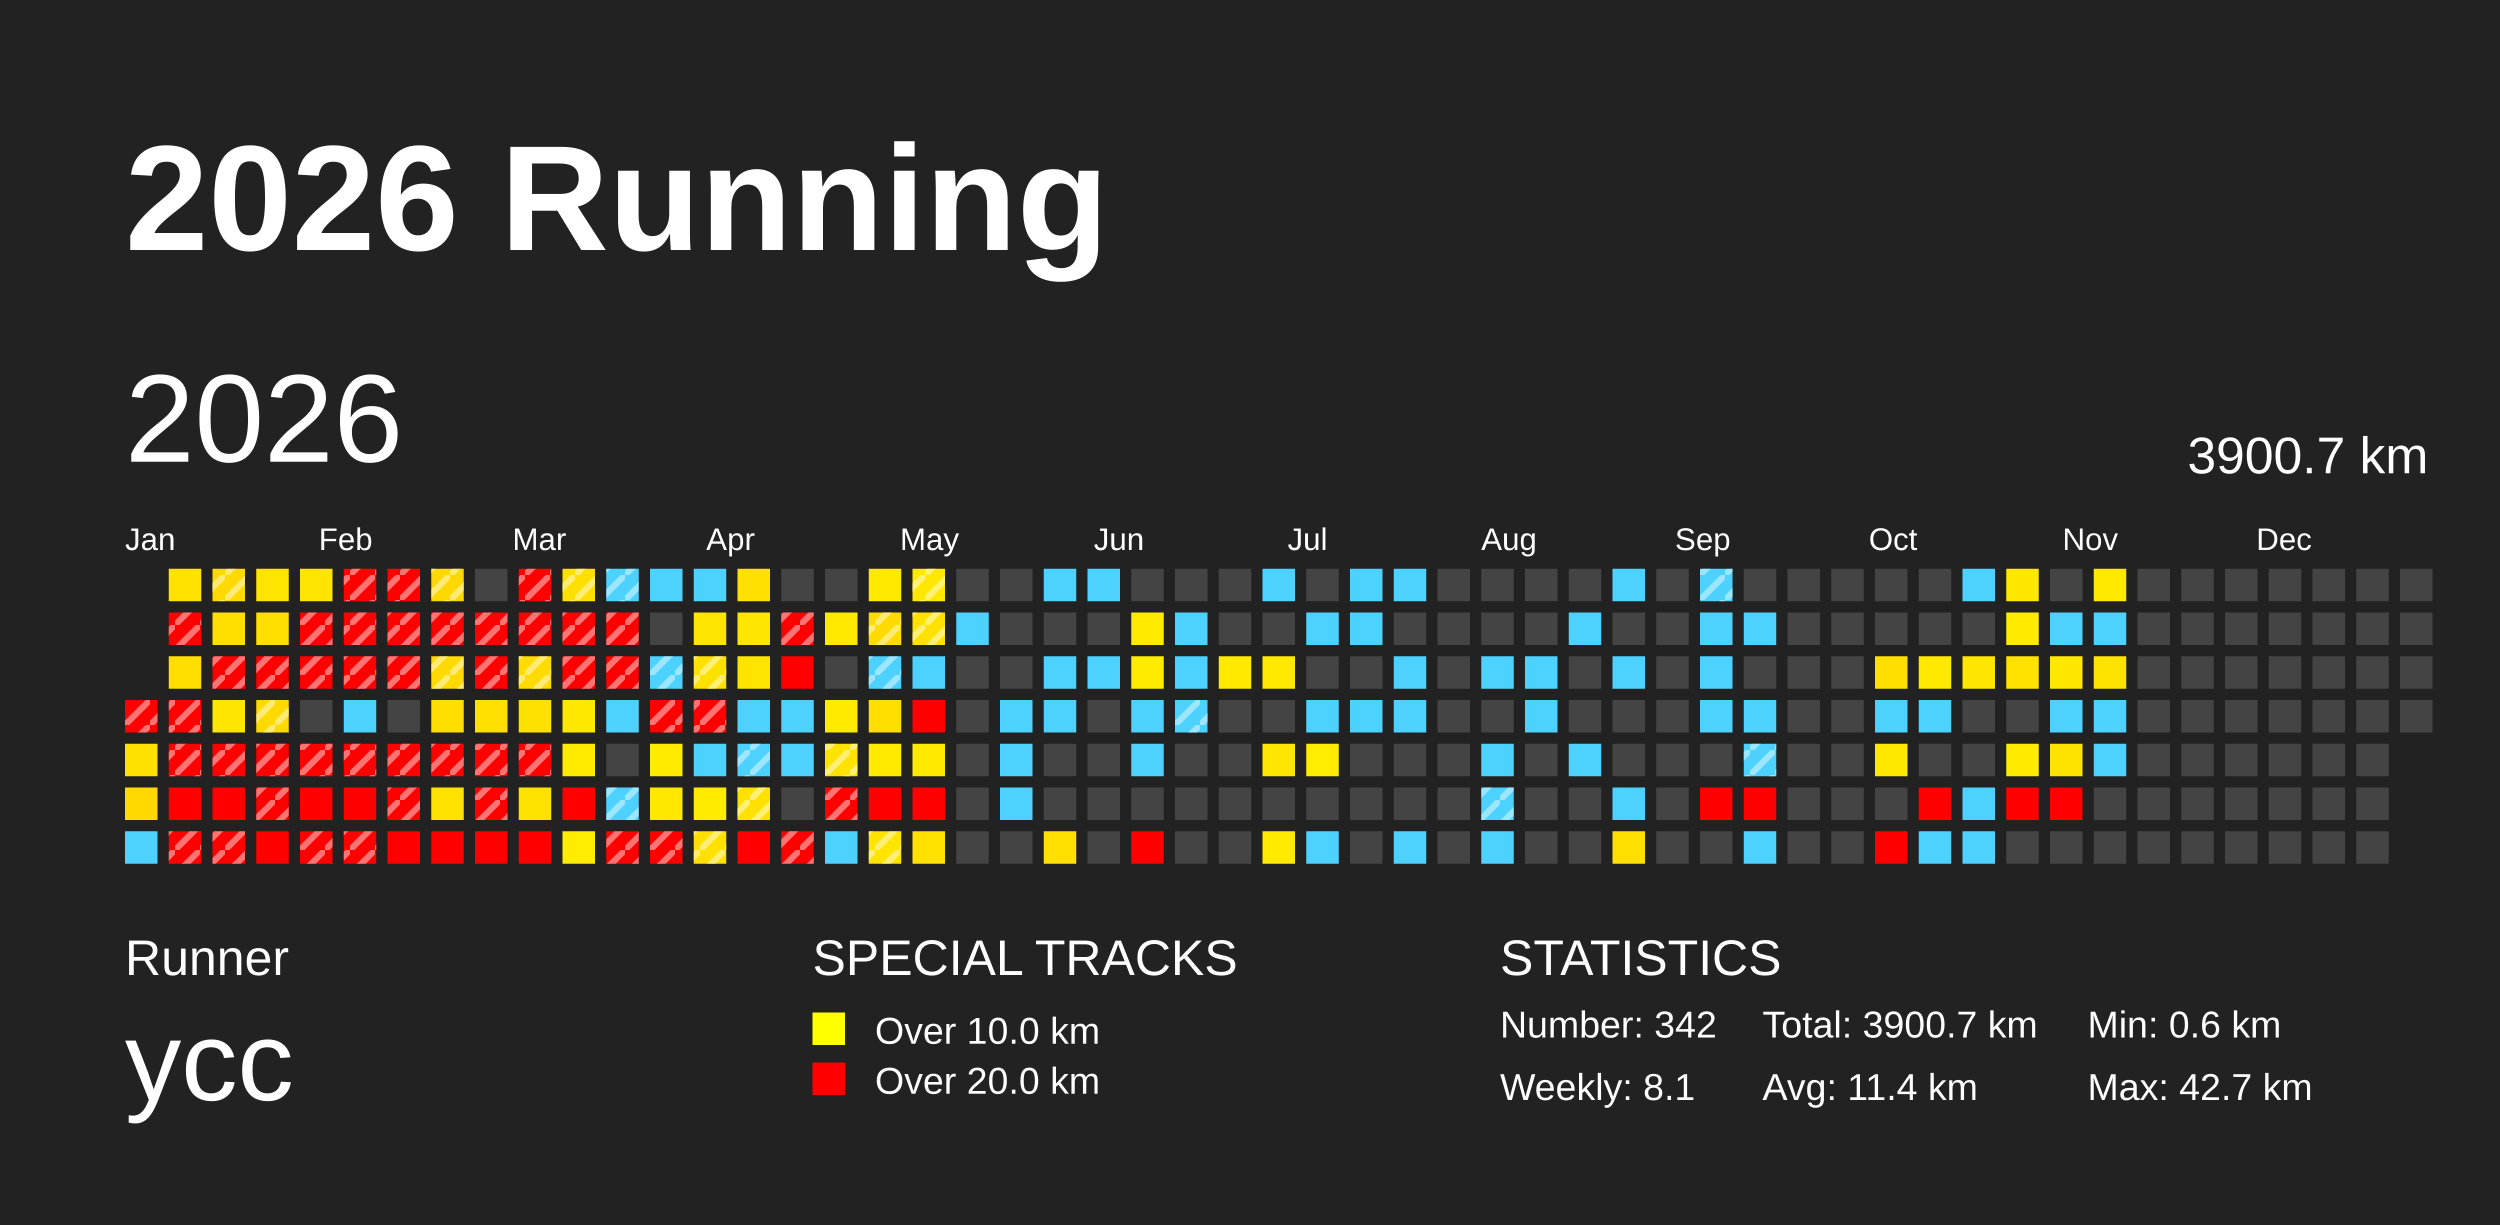
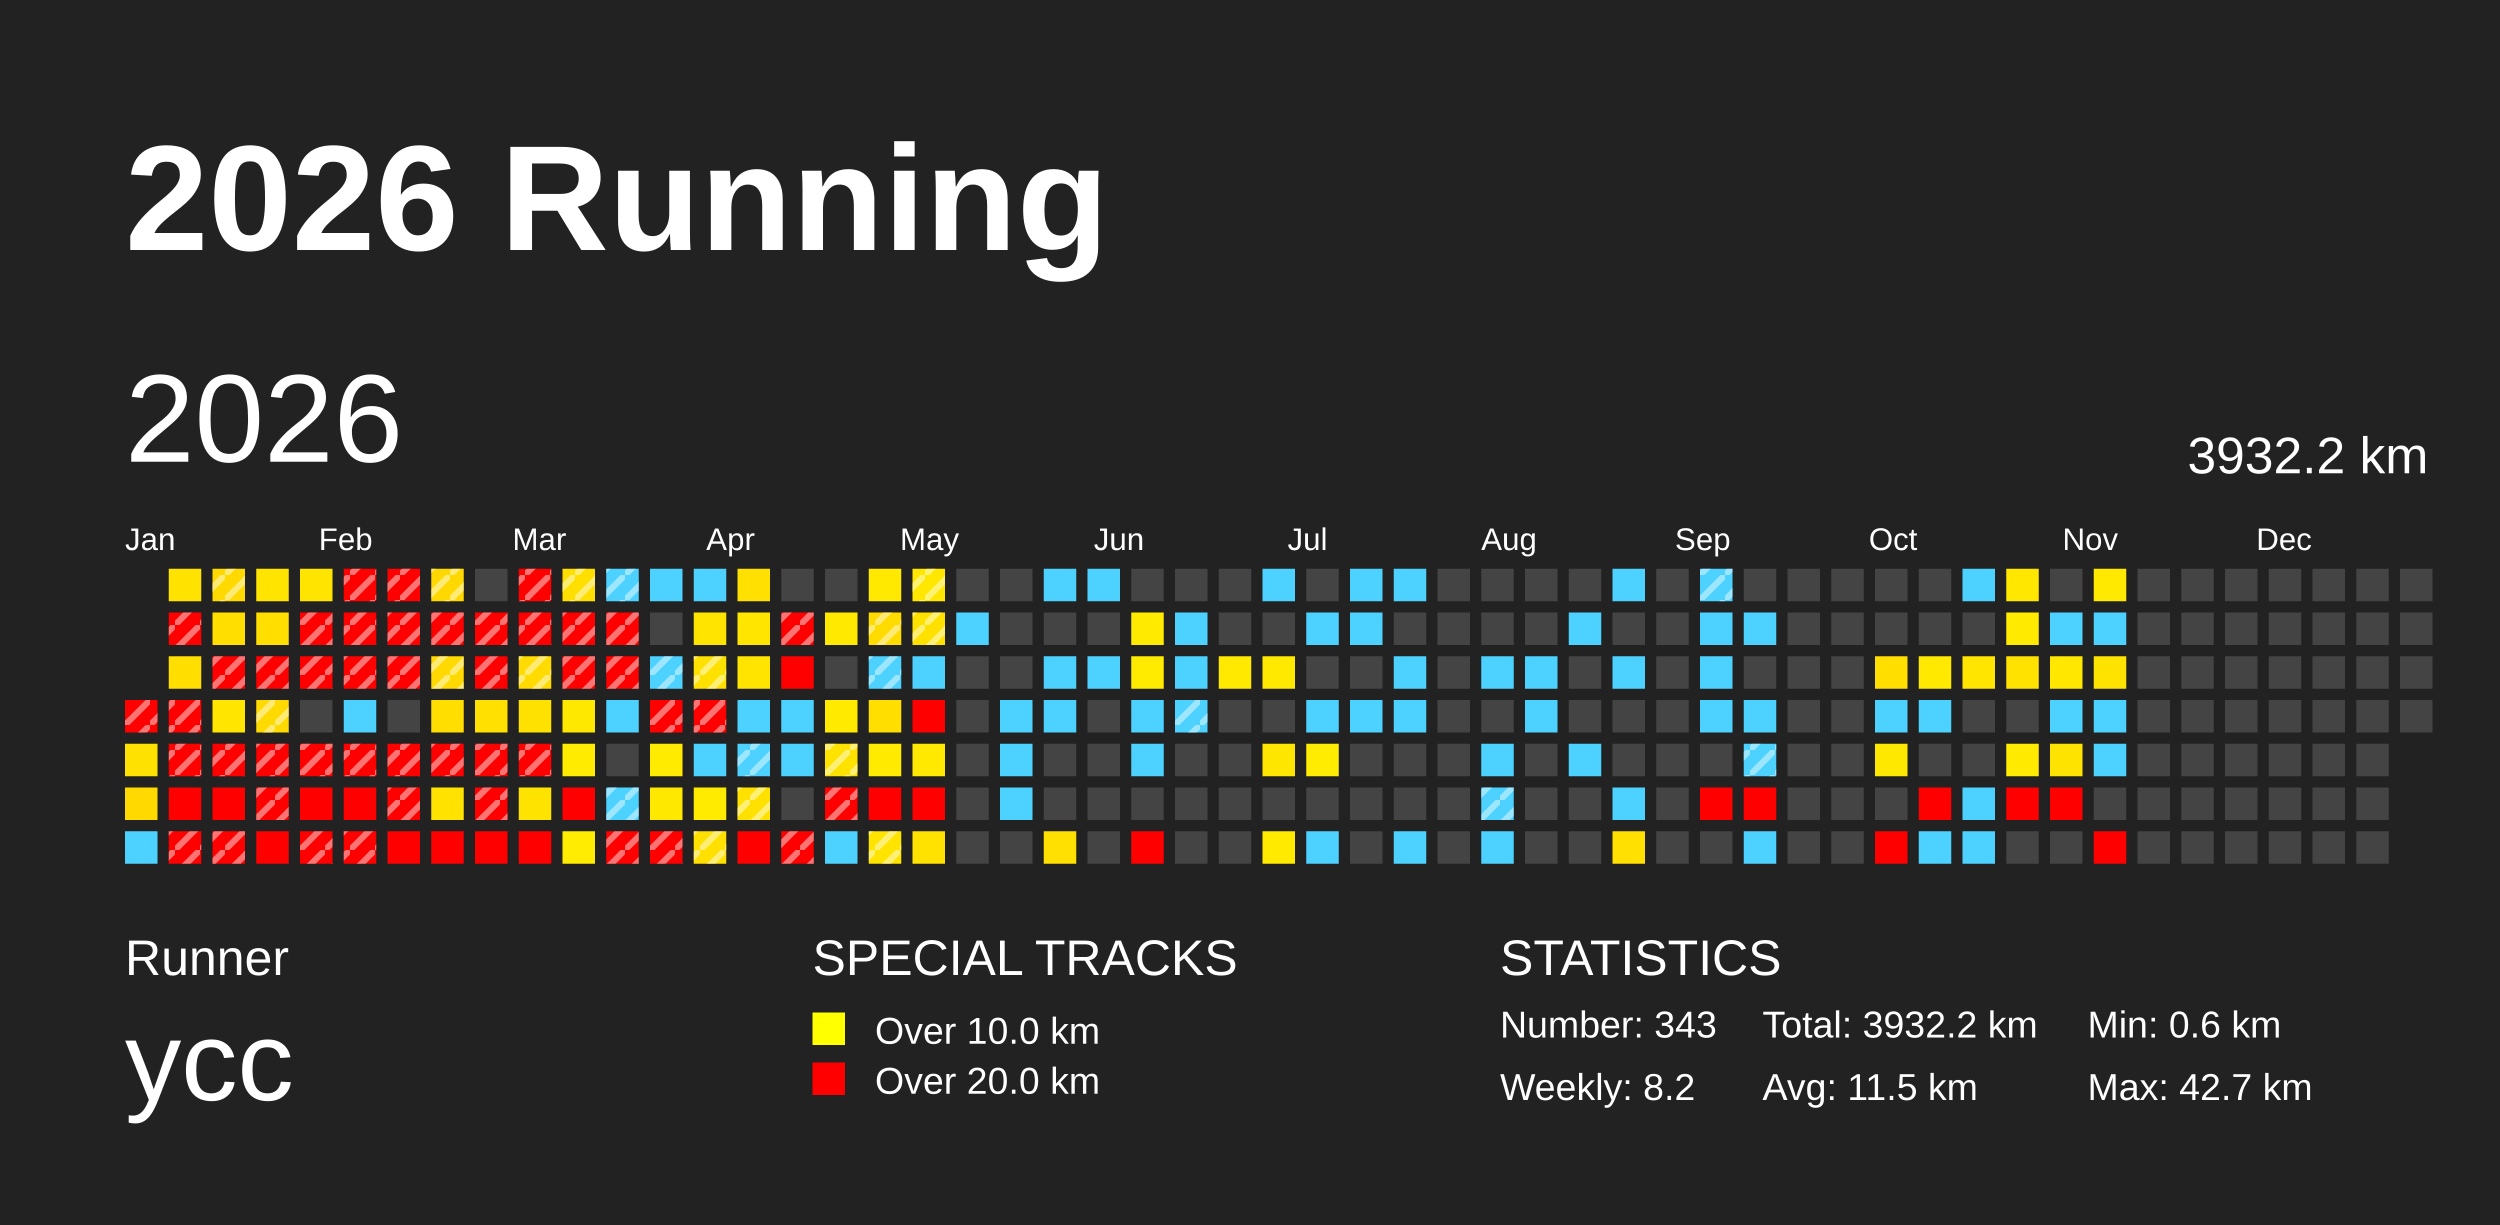
<svg xmlns="http://www.w3.org/2000/svg" baseProfile="full" height="98mm" version="1.1" viewBox="0,0,200,98" width="200mm">
  <defs>
    <pattern height="2" id="indoor-stripe" patternUnits="userSpaceOnUse" width="2">
      <line stroke="white" stroke-opacity="0.45" stroke-width="0.5" x1="0" x2="2" y1="2" y2="0" />
    </pattern>
  </defs>
  <rect fill="#222222" height="98" width="200" x="0" y="0" />
  <text fill="#FFFFFF" style="font-size:12px; font-family:Arial; font-weight:bold;" x="10" y="20">2026 Running</text>
  <text fill="#FFFFFF" style="font-size:4px; font-family:Arial" x="10" y="78">Runner</text>
  <text fill="#FFFFFF" style="font-size:9px; font-family:Arial" x="10" y="88">ycc</text>
  <text fill="#FFFFFF" style="font-size:4px; font-family:Arial" x="65" y="78">SPECIAL TRACKS</text>
  <rect fill="yellow" height="2.6" width="2.6" x="65" y="81" />
  <text fill="#FFFFFF" style="font-size:3px; font-family:Arial" x="70" y="83.5">Over 10.0 km</text>
  <rect fill="red" height="2.6" width="2.6" x="65" y="85" />
  <text fill="#FFFFFF" style="font-size:3px; font-family:Arial" x="70" y="87.5">Over 20.0 km</text>
  <text fill="#FFFFFF" style="font-size:4px; font-family:Arial" x="120" y="78">STATISTICS</text>
-   <text fill="#FFFFFF" style="font-size:3px; font-family:Arial" x="120" y="83">Number: 342</text>
-   <text fill="#FFFFFF" style="font-size:3px; font-family:Arial" x="120" y="88">Weekly: 8.1</text>
-   <text fill="#FFFFFF" style="font-size:3px; font-family:Arial" x="141" y="83">Total: 3900.7 km</text>
-   <text fill="#FFFFFF" style="font-size:3px; font-family:Arial" x="141" y="88">Avg: 11.4 km</text>
+   <text fill="#FFFFFF" style="font-size:3px; font-family:Arial" x="120" y="83">Number: 343</text>
+   <text fill="#FFFFFF" style="font-size:3px; font-family:Arial" x="120" y="88">Weekly: 8.2</text>
+   <text fill="#FFFFFF" style="font-size:3px; font-family:Arial" x="141" y="83">Total: 3932.2 km</text>
+   <text fill="#FFFFFF" style="font-size:3px; font-family:Arial" x="141" y="88">Avg: 11.5 km</text>
  <text fill="#FFFFFF" style="font-size:3px; font-family:Arial" x="167" y="83">Min: 0.6 km</text>
  <text fill="#FFFFFF" style="font-size:3px; font-family:Arial" x="167" y="88">Max: 42.7 km</text>
  <text dominant-baseline="hanging" fill="#FFFFFF" style="font-size:10.0px; font-family:Arial;" x="10" y="30">2026</text>
-   <text dominant-baseline="hanging" fill="#FFFFFF" style="font-size:4.125px; font-family:Arial;" x="175" y="35">3900.7 km</text>
+   <text dominant-baseline="hanging" fill="#FFFFFF" style="font-size:4.125px; font-family:Arial;" x="175" y="35">3932.2 km</text>
  <text fill="#FFFFFF" style="font-size:2.5px; font-family:Arial" x="10.0" y="44">Jan</text>
  <text fill="#FFFFFF" style="font-size:2.5px; font-family:Arial" x="25.5" y="44">Feb</text>
  <text fill="#FFFFFF" style="font-size:2.5px; font-family:Arial" x="41.0" y="44">Mar</text>
  <text fill="#FFFFFF" style="font-size:2.5px; font-family:Arial" x="56.5" y="44">Apr</text>
  <text fill="#FFFFFF" style="font-size:2.5px; font-family:Arial" x="72.0" y="44">May</text>
  <text fill="#FFFFFF" style="font-size:2.5px; font-family:Arial" x="87.5" y="44">Jun</text>
  <text fill="#FFFFFF" style="font-size:2.5px; font-family:Arial" x="103.0" y="44">Jul</text>
  <text fill="#FFFFFF" style="font-size:2.5px; font-family:Arial" x="118.5" y="44">Aug</text>
  <text fill="#FFFFFF" style="font-size:2.5px; font-family:Arial" x="134.0" y="44">Sep</text>
  <text fill="#FFFFFF" style="font-size:2.5px; font-family:Arial" x="149.5" y="44">Oct</text>
  <text fill="#FFFFFF" style="font-size:2.5px; font-family:Arial" x="165.0" y="44">Nov</text>
  <text fill="#FFFFFF" style="font-size:2.5px; font-family:Arial" x="180.5" y="44">Dec</text>
  <rect fill="red" height="2.6" width="2.6" x="10.0" y="56.0" />
  <rect fill="url(#indoor-stripe)" height="2.6" width="2.6" x="10.0" y="56.0" />
  <rect fill="#ffe100" height="2.6" width="2.6" x="10.0" y="59.5" />
  <rect fill="#ffd900" height="2.6" width="2.6" x="10.0" y="63.0" />
  <rect fill="#4dd2ff" height="2.6" width="2.6" x="10.0" y="66.5" />
  <rect fill="#ffe200" height="2.6" width="2.6" x="13.5" y="45.5" />
  <rect fill="red" height="2.6" width="2.6" x="13.5" y="49.0" />
  <rect fill="url(#indoor-stripe)" height="2.6" width="2.6" x="13.5" y="49.0" />
  <rect fill="#ffde00" height="2.6" width="2.6" x="13.5" y="52.5" />
  <rect fill="red" height="2.6" width="2.6" x="13.5" y="56.0" />
  <rect fill="url(#indoor-stripe)" height="2.6" width="2.6" x="13.5" y="56.0" />
  <rect fill="red" height="2.6" width="2.6" x="13.5" y="59.5" />
  <rect fill="url(#indoor-stripe)" height="2.6" width="2.6" x="13.5" y="59.5" />
  <rect fill="red" height="2.6" width="2.6" x="13.5" y="63.0" />
  <rect fill="red" height="2.6" width="2.6" x="13.5" y="66.5" />
  <rect fill="url(#indoor-stripe)" height="2.6" width="2.6" x="13.5" y="66.5" />
  <rect fill="#ffd900" height="2.6" width="2.6" x="17.0" y="45.5" />
  <rect fill="url(#indoor-stripe)" height="2.6" width="2.6" x="17.0" y="45.5" />
  <rect fill="#ffde00" height="2.6" width="2.6" x="17.0" y="49.0" />
  <rect fill="red" height="2.6" width="2.6" x="17.0" y="52.5" />
  <rect fill="url(#indoor-stripe)" height="2.6" width="2.6" x="17.0" y="52.5" />
  <rect fill="#ffe500" height="2.6" width="2.6" x="17.0" y="56.0" />
  <rect fill="red" height="2.6" width="2.6" x="17.0" y="59.5" />
  <rect fill="url(#indoor-stripe)" height="2.6" width="2.6" x="17.0" y="59.5" />
  <rect fill="red" height="2.6" width="2.6" x="17.0" y="63.0" />
  <rect fill="red" height="2.6" width="2.6" x="17.0" y="66.5" />
  <rect fill="url(#indoor-stripe)" height="2.6" width="2.6" x="17.0" y="66.5" />
  <rect fill="#ffe400" height="2.6" width="2.6" x="20.5" y="45.5" />
  <rect fill="#ffde00" height="2.6" width="2.6" x="20.5" y="49.0" />
  <rect fill="red" height="2.6" width="2.6" x="20.5" y="52.5" />
  <rect fill="url(#indoor-stripe)" height="2.6" width="2.6" x="20.5" y="52.5" />
  <rect fill="#ffda00" height="2.6" width="2.6" x="20.5" y="56.0" />
  <rect fill="url(#indoor-stripe)" height="2.6" width="2.6" x="20.5" y="56.0" />
  <rect fill="red" height="2.6" width="2.6" x="20.5" y="59.5" />
  <rect fill="url(#indoor-stripe)" height="2.6" width="2.6" x="20.5" y="59.5" />
  <rect fill="red" height="2.6" width="2.6" x="20.5" y="63.0" />
  <rect fill="url(#indoor-stripe)" height="2.6" width="2.6" x="20.5" y="63.0" />
  <rect fill="red" height="2.6" width="2.6" x="20.5" y="66.5" />
  <rect fill="#ffe400" height="2.6" width="2.6" x="24.0" y="45.5" />
  <rect fill="red" height="2.6" width="2.6" x="24.0" y="49.0" />
  <rect fill="url(#indoor-stripe)" height="2.6" width="2.6" x="24.0" y="49.0" />
  <rect fill="red" height="2.6" width="2.6" x="24.0" y="52.5" />
  <rect fill="url(#indoor-stripe)" height="2.6" width="2.6" x="24.0" y="52.5" />
  <rect fill="#444444" height="2.6" width="2.6" x="24.0" y="56.0" />
  <rect fill="red" height="2.6" width="2.6" x="24.0" y="59.5" />
  <rect fill="url(#indoor-stripe)" height="2.6" width="2.6" x="24.0" y="59.5" />
  <rect fill="red" height="2.6" width="2.6" x="24.0" y="63.0" />
  <rect fill="red" height="2.6" width="2.6" x="24.0" y="66.5" />
  <rect fill="url(#indoor-stripe)" height="2.6" width="2.6" x="24.0" y="66.5" />
  <rect fill="red" height="2.6" width="2.6" x="27.5" y="45.5" />
  <rect fill="url(#indoor-stripe)" height="2.6" width="2.6" x="27.5" y="45.5" />
  <rect fill="red" height="2.6" width="2.6" x="27.5" y="49.0" />
  <rect fill="url(#indoor-stripe)" height="2.6" width="2.6" x="27.5" y="49.0" />
  <rect fill="red" height="2.6" width="2.6" x="27.5" y="52.5" />
  <rect fill="url(#indoor-stripe)" height="2.6" width="2.6" x="27.5" y="52.5" />
  <rect fill="#4dd2ff" height="2.6" width="2.6" x="27.5" y="56.0" />
  <rect fill="red" height="2.6" width="2.6" x="27.5" y="59.5" />
  <rect fill="url(#indoor-stripe)" height="2.6" width="2.6" x="27.5" y="59.5" />
  <rect fill="red" height="2.6" width="2.6" x="27.5" y="63.0" />
  <rect fill="red" height="2.6" width="2.6" x="27.5" y="66.5" />
  <rect fill="url(#indoor-stripe)" height="2.6" width="2.6" x="27.5" y="66.5" />
  <rect fill="red" height="2.6" width="2.6" x="31.0" y="45.5" />
  <rect fill="url(#indoor-stripe)" height="2.6" width="2.6" x="31.0" y="45.5" />
  <rect fill="red" height="2.6" width="2.6" x="31.0" y="49.0" />
  <rect fill="url(#indoor-stripe)" height="2.6" width="2.6" x="31.0" y="49.0" />
  <rect fill="red" height="2.6" width="2.6" x="31.0" y="52.5" />
  <rect fill="url(#indoor-stripe)" height="2.6" width="2.6" x="31.0" y="52.5" />
  <rect fill="#444444" height="2.6" width="2.6" x="31.0" y="56.0" />
  <rect fill="red" height="2.6" width="2.6" x="31.0" y="59.5" />
  <rect fill="url(#indoor-stripe)" height="2.6" width="2.6" x="31.0" y="59.5" />
  <rect fill="red" height="2.6" width="2.6" x="31.0" y="63.0" />
  <rect fill="url(#indoor-stripe)" height="2.6" width="2.6" x="31.0" y="63.0" />
  <rect fill="red" height="2.6" width="2.6" x="31.0" y="66.5" />
  <rect fill="#ffd800" height="2.6" width="2.6" x="34.5" y="45.5" />
  <rect fill="url(#indoor-stripe)" height="2.6" width="2.6" x="34.5" y="45.5" />
  <rect fill="red" height="2.6" width="2.6" x="34.5" y="49.0" />
  <rect fill="url(#indoor-stripe)" height="2.6" width="2.6" x="34.5" y="49.0" />
  <rect fill="#ffd900" height="2.6" width="2.6" x="34.5" y="52.5" />
  <rect fill="url(#indoor-stripe)" height="2.6" width="2.6" x="34.5" y="52.5" />
  <rect fill="#ffde00" height="2.6" width="2.6" x="34.5" y="56.0" />
  <rect fill="red" height="2.6" width="2.6" x="34.5" y="59.5" />
  <rect fill="url(#indoor-stripe)" height="2.6" width="2.6" x="34.5" y="59.5" />
  <rect fill="#ffe200" height="2.6" width="2.6" x="34.5" y="63.0" />
  <rect fill="red" height="2.6" width="2.6" x="34.5" y="66.5" />
  <rect fill="#444444" height="2.6" width="2.6" x="38.0" y="45.5" />
  <rect fill="red" height="2.6" width="2.6" x="38.0" y="49.0" />
  <rect fill="url(#indoor-stripe)" height="2.6" width="2.6" x="38.0" y="49.0" />
  <rect fill="red" height="2.6" width="2.6" x="38.0" y="52.5" />
  <rect fill="url(#indoor-stripe)" height="2.6" width="2.6" x="38.0" y="52.5" />
  <rect fill="#ffe000" height="2.6" width="2.6" x="38.0" y="56.0" />
  <rect fill="red" height="2.6" width="2.6" x="38.0" y="59.5" />
  <rect fill="url(#indoor-stripe)" height="2.6" width="2.6" x="38.0" y="59.5" />
  <rect fill="red" height="2.6" width="2.6" x="38.0" y="63.0" />
  <rect fill="url(#indoor-stripe)" height="2.6" width="2.6" x="38.0" y="63.0" />
  <rect fill="red" height="2.6" width="2.6" x="38.0" y="66.5" />
  <rect fill="red" height="2.6" width="2.6" x="41.5" y="45.5" />
  <rect fill="url(#indoor-stripe)" height="2.6" width="2.6" x="41.5" y="45.5" />
  <rect fill="red" height="2.6" width="2.6" x="41.5" y="49.0" />
  <rect fill="url(#indoor-stripe)" height="2.6" width="2.6" x="41.5" y="49.0" />
  <rect fill="#ffdb00" height="2.6" width="2.6" x="41.5" y="52.5" />
  <rect fill="url(#indoor-stripe)" height="2.6" width="2.6" x="41.5" y="52.5" />
  <rect fill="#ffe100" height="2.6" width="2.6" x="41.5" y="56.0" />
  <rect fill="red" height="2.6" width="2.6" x="41.5" y="59.5" />
  <rect fill="url(#indoor-stripe)" height="2.6" width="2.6" x="41.5" y="59.5" />
  <rect fill="#ffe300" height="2.6" width="2.6" x="41.5" y="63.0" />
  <rect fill="red" height="2.6" width="2.6" x="41.5" y="66.5" />
  <rect fill="#ffdf00" height="2.6" width="2.6" x="45.0" y="45.5" />
  <rect fill="url(#indoor-stripe)" height="2.6" width="2.6" x="45.0" y="45.5" />
  <rect fill="red" height="2.6" width="2.6" x="45.0" y="49.0" />
  <rect fill="url(#indoor-stripe)" height="2.6" width="2.6" x="45.0" y="49.0" />
  <rect fill="red" height="2.6" width="2.6" x="45.0" y="52.5" />
  <rect fill="url(#indoor-stripe)" height="2.6" width="2.6" x="45.0" y="52.5" />
  <rect fill="#ffe800" height="2.6" width="2.6" x="45.0" y="56.0" />
  <rect fill="#ffeb00" height="2.6" width="2.6" x="45.0" y="59.5" />
  <rect fill="red" height="2.6" width="2.6" x="45.0" y="63.0" />
  <rect fill="#ffec00" height="2.6" width="2.6" x="45.0" y="66.5" />
  <rect fill="#4dd2ff" height="2.6" width="2.6" x="48.5" y="45.5" />
  <rect fill="url(#indoor-stripe)" height="2.6" width="2.6" x="48.5" y="45.5" />
  <rect fill="red" height="2.6" width="2.6" x="48.5" y="49.0" />
  <rect fill="url(#indoor-stripe)" height="2.6" width="2.6" x="48.5" y="49.0" />
  <rect fill="red" height="2.6" width="2.6" x="48.5" y="52.5" />
  <rect fill="url(#indoor-stripe)" height="2.6" width="2.6" x="48.5" y="52.5" />
  <rect fill="#4dd2ff" height="2.6" width="2.6" x="48.5" y="56.0" />
  <rect fill="#444444" height="2.6" width="2.6" x="48.5" y="59.5" />
  <rect fill="#4dd2ff" height="2.6" width="2.6" x="48.5" y="63.0" />
  <rect fill="url(#indoor-stripe)" height="2.6" width="2.6" x="48.5" y="63.0" />
  <rect fill="red" height="2.6" width="2.6" x="48.5" y="66.5" />
  <rect fill="url(#indoor-stripe)" height="2.6" width="2.6" x="48.5" y="66.5" />
  <rect fill="#4dd2ff" height="2.6" width="2.6" x="52.0" y="45.5" />
  <rect fill="#444444" height="2.6" width="2.6" x="52.0" y="49.0" />
  <rect fill="#4dd2ff" height="2.6" width="2.6" x="52.0" y="52.5" />
  <rect fill="url(#indoor-stripe)" height="2.6" width="2.6" x="52.0" y="52.5" />
  <rect fill="red" height="2.6" width="2.6" x="52.0" y="56.0" />
  <rect fill="url(#indoor-stripe)" height="2.6" width="2.6" x="52.0" y="56.0" />
  <rect fill="#ffeb00" height="2.6" width="2.6" x="52.0" y="59.5" />
  <rect fill="#ffe800" height="2.6" width="2.6" x="52.0" y="63.0" />
  <rect fill="red" height="2.6" width="2.6" x="52.0" y="66.5" />
  <rect fill="url(#indoor-stripe)" height="2.6" width="2.6" x="52.0" y="66.5" />
  <rect fill="#4dd2ff" height="2.6" width="2.6" x="55.5" y="45.5" />
  <rect fill="#ffe400" height="2.6" width="2.6" x="55.5" y="49.0" />
  <rect fill="#ffe100" height="2.6" width="2.6" x="55.5" y="52.5" />
  <rect fill="url(#indoor-stripe)" height="2.6" width="2.6" x="55.5" y="52.5" />
  <rect fill="red" height="2.6" width="2.6" x="55.5" y="56.0" />
  <rect fill="url(#indoor-stripe)" height="2.6" width="2.6" x="55.5" y="56.0" />
  <rect fill="#4dd2ff" height="2.6" width="2.6" x="55.5" y="59.5" />
  <rect fill="#ffeb00" height="2.6" width="2.6" x="55.5" y="63.0" />
  <rect fill="#ffe000" height="2.6" width="2.6" x="55.5" y="66.5" />
  <rect fill="url(#indoor-stripe)" height="2.6" width="2.6" x="55.5" y="66.5" />
  <rect fill="#ffe000" height="2.6" width="2.6" x="59.0" y="45.5" />
  <rect fill="#ffe500" height="2.6" width="2.6" x="59.0" y="49.0" />
  <rect fill="#ffe400" height="2.6" width="2.6" x="59.0" y="52.5" />
  <rect fill="#4dd2ff" height="2.6" width="2.6" x="59.0" y="56.0" />
  <rect fill="#4dd2ff" height="2.6" width="2.6" x="59.0" y="59.5" />
  <rect fill="url(#indoor-stripe)" height="2.6" width="2.6" x="59.0" y="59.5" />
  <rect fill="#ffe100" height="2.6" width="2.6" x="59.0" y="63.0" />
  <rect fill="url(#indoor-stripe)" height="2.6" width="2.6" x="59.0" y="63.0" />
  <rect fill="red" height="2.6" width="2.6" x="59.0" y="66.5" />
  <rect fill="#444444" height="2.6" width="2.6" x="62.5" y="45.5" />
  <rect fill="red" height="2.6" width="2.6" x="62.5" y="49.0" />
  <rect fill="url(#indoor-stripe)" height="2.6" width="2.6" x="62.5" y="49.0" />
  <rect fill="red" height="2.6" width="2.6" x="62.5" y="52.5" />
  <rect fill="#4dd2ff" height="2.6" width="2.6" x="62.5" y="56.0" />
  <rect fill="#4dd2ff" height="2.6" width="2.6" x="62.5" y="59.5" />
  <rect fill="#444444" height="2.6" width="2.6" x="62.5" y="63.0" />
  <rect fill="red" height="2.6" width="2.6" x="62.5" y="66.5" />
  <rect fill="url(#indoor-stripe)" height="2.6" width="2.6" x="62.5" y="66.5" />
  <rect fill="#444444" height="2.6" width="2.6" x="66.0" y="45.5" />
  <rect fill="#ffe900" height="2.6" width="2.6" x="66.0" y="49.0" />
  <rect fill="#444444" height="2.6" width="2.6" x="66.0" y="52.5" />
  <rect fill="#ffea00" height="2.6" width="2.6" x="66.0" y="56.0" />
  <rect fill="#ffe300" height="2.6" width="2.6" x="66.0" y="59.5" />
  <rect fill="url(#indoor-stripe)" height="2.6" width="2.6" x="66.0" y="59.5" />
  <rect fill="red" height="2.6" width="2.6" x="66.0" y="63.0" />
  <rect fill="url(#indoor-stripe)" height="2.6" width="2.6" x="66.0" y="63.0" />
  <rect fill="#4dd2ff" height="2.6" width="2.6" x="66.0" y="66.5" />
  <rect fill="#ffe900" height="2.6" width="2.6" x="69.5" y="45.5" />
  <rect fill="#ffdb00" height="2.6" width="2.6" x="69.5" y="49.0" />
  <rect fill="url(#indoor-stripe)" height="2.6" width="2.6" x="69.5" y="49.0" />
  <rect fill="#4dd2ff" height="2.6" width="2.6" x="69.5" y="52.5" />
  <rect fill="url(#indoor-stripe)" height="2.6" width="2.6" x="69.5" y="52.5" />
  <rect fill="#ffde00" height="2.6" width="2.6" x="69.5" y="56.0" />
  <rect fill="#ffea00" height="2.6" width="2.6" x="69.5" y="59.5" />
  <rect fill="red" height="2.6" width="2.6" x="69.5" y="63.0" />
  <rect fill="#ffe400" height="2.6" width="2.6" x="69.5" y="66.5" />
  <rect fill="url(#indoor-stripe)" height="2.6" width="2.6" x="69.5" y="66.5" />
  <rect fill="#ffe700" height="2.6" width="2.6" x="73.0" y="45.5" />
  <rect fill="url(#indoor-stripe)" height="2.6" width="2.6" x="73.0" y="45.5" />
  <rect fill="#ffe100" height="2.6" width="2.6" x="73.0" y="49.0" />
  <rect fill="url(#indoor-stripe)" height="2.6" width="2.6" x="73.0" y="49.0" />
  <rect fill="#4dd2ff" height="2.6" width="2.6" x="73.0" y="52.5" />
  <rect fill="red" height="2.6" width="2.6" x="73.0" y="56.0" />
  <rect fill="#ffe900" height="2.6" width="2.6" x="73.0" y="59.5" />
  <rect fill="red" height="2.6" width="2.6" x="73.0" y="63.0" />
  <rect fill="#ffe200" height="2.6" width="2.6" x="73.0" y="66.5" />
  <rect fill="#444444" height="2.6" width="2.6" x="76.5" y="45.5" />
  <rect fill="#4dd2ff" height="2.6" width="2.6" x="76.5" y="49.0" />
  <rect fill="#444444" height="2.6" width="2.6" x="76.5" y="52.5" />
  <rect fill="#444444" height="2.6" width="2.6" x="76.5" y="56.0" />
  <rect fill="#444444" height="2.6" width="2.6" x="76.5" y="59.5" />
  <rect fill="#444444" height="2.6" width="2.6" x="76.5" y="63.0" />
  <rect fill="#444444" height="2.6" width="2.6" x="76.5" y="66.5" />
  <rect fill="#444444" height="2.6" width="2.6" x="80.0" y="45.5" />
  <rect fill="#444444" height="2.6" width="2.6" x="80.0" y="49.0" />
  <rect fill="#444444" height="2.6" width="2.6" x="80.0" y="52.5" />
  <rect fill="#4dd2ff" height="2.6" width="2.6" x="80.0" y="56.0" />
  <rect fill="#4dd2ff" height="2.6" width="2.6" x="80.0" y="59.5" />
  <rect fill="#4dd2ff" height="2.6" width="2.6" x="80.0" y="63.0" />
  <rect fill="#444444" height="2.6" width="2.6" x="80.0" y="66.5" />
  <rect fill="#4dd2ff" height="2.6" width="2.6" x="83.5" y="45.5" />
  <rect fill="#444444" height="2.6" width="2.6" x="83.5" y="49.0" />
  <rect fill="#4dd2ff" height="2.6" width="2.6" x="83.5" y="52.5" />
  <rect fill="#4dd2ff" height="2.6" width="2.6" x="83.5" y="56.0" />
  <rect fill="#444444" height="2.6" width="2.6" x="83.5" y="59.5" />
  <rect fill="#444444" height="2.6" width="2.6" x="83.5" y="63.0" />
  <rect fill="#ffe000" height="2.6" width="2.6" x="83.5" y="66.5" />
  <rect fill="#4dd2ff" height="2.6" width="2.6" x="87.0" y="45.5" />
  <rect fill="#444444" height="2.6" width="2.6" x="87.0" y="49.0" />
  <rect fill="#4dd2ff" height="2.6" width="2.6" x="87.0" y="52.5" />
  <rect fill="#444444" height="2.6" width="2.6" x="87.0" y="56.0" />
  <rect fill="#444444" height="2.6" width="2.6" x="87.0" y="59.5" />
  <rect fill="#444444" height="2.6" width="2.6" x="87.0" y="63.0" />
  <rect fill="#444444" height="2.6" width="2.6" x="87.0" y="66.5" />
  <rect fill="#444444" height="2.6" width="2.6" x="90.5" y="45.5" />
  <rect fill="#ffea00" height="2.6" width="2.6" x="90.5" y="49.0" />
  <rect fill="#ffeb00" height="2.6" width="2.6" x="90.5" y="52.5" />
  <rect fill="#4dd2ff" height="2.6" width="2.6" x="90.5" y="56.0" />
  <rect fill="#4dd2ff" height="2.6" width="2.6" x="90.5" y="59.5" />
  <rect fill="#444444" height="2.6" width="2.6" x="90.5" y="63.0" />
  <rect fill="red" height="2.6" width="2.6" x="90.5" y="66.5" />
  <rect fill="#444444" height="2.6" width="2.6" x="94.0" y="45.5" />
  <rect fill="#4dd2ff" height="2.6" width="2.6" x="94.0" y="49.0" />
  <rect fill="#4dd2ff" height="2.6" width="2.6" x="94.0" y="52.5" />
  <rect fill="#4dd2ff" height="2.6" width="2.6" x="94.0" y="56.0" />
  <rect fill="url(#indoor-stripe)" height="2.6" width="2.6" x="94.0" y="56.0" />
  <rect fill="#444444" height="2.6" width="2.6" x="94.0" y="59.5" />
  <rect fill="#444444" height="2.6" width="2.6" x="94.0" y="63.0" />
  <rect fill="#444444" height="2.6" width="2.6" x="94.0" y="66.5" />
  <rect fill="#444444" height="2.6" width="2.6" x="97.5" y="45.5" />
  <rect fill="#444444" height="2.6" width="2.6" x="97.5" y="49.0" />
  <rect fill="#ffe900" height="2.6" width="2.6" x="97.5" y="52.5" />
  <rect fill="#444444" height="2.6" width="2.6" x="97.5" y="56.0" />
  <rect fill="#444444" height="2.6" width="2.6" x="97.5" y="59.5" />
  <rect fill="#444444" height="2.6" width="2.6" x="97.5" y="63.0" />
  <rect fill="#444444" height="2.6" width="2.6" x="97.5" y="66.5" />
  <rect fill="#4dd2ff" height="2.6" width="2.6" x="101.0" y="45.5" />
  <rect fill="#444444" height="2.6" width="2.6" x="101.0" y="49.0" />
  <rect fill="#ffe900" height="2.6" width="2.6" x="101.0" y="52.5" />
  <rect fill="#444444" height="2.6" width="2.6" x="101.0" y="56.0" />
  <rect fill="#ffe600" height="2.6" width="2.6" x="101.0" y="59.5" />
  <rect fill="#444444" height="2.6" width="2.6" x="101.0" y="63.0" />
  <rect fill="#ffea00" height="2.6" width="2.6" x="101.0" y="66.5" />
  <rect fill="#444444" height="2.6" width="2.6" x="104.5" y="45.5" />
  <rect fill="#4dd2ff" height="2.6" width="2.6" x="104.5" y="49.0" />
  <rect fill="#444444" height="2.6" width="2.6" x="104.5" y="52.5" />
  <rect fill="#4dd2ff" height="2.6" width="2.6" x="104.5" y="56.0" />
  <rect fill="#ffec00" height="2.6" width="2.6" x="104.5" y="59.5" />
  <rect fill="#444444" height="2.6" width="2.6" x="104.5" y="63.0" />
  <rect fill="#4dd2ff" height="2.6" width="2.6" x="104.5" y="66.5" />
  <rect fill="#4dd2ff" height="2.6" width="2.6" x="108.0" y="45.5" />
  <rect fill="#4dd2ff" height="2.6" width="2.6" x="108.0" y="49.0" />
  <rect fill="#444444" height="2.6" width="2.6" x="108.0" y="52.5" />
  <rect fill="#4dd2ff" height="2.6" width="2.6" x="108.0" y="56.0" />
  <rect fill="#444444" height="2.6" width="2.6" x="108.0" y="59.5" />
  <rect fill="#444444" height="2.6" width="2.6" x="108.0" y="63.0" />
  <rect fill="#444444" height="2.6" width="2.6" x="108.0" y="66.5" />
  <rect fill="#4dd2ff" height="2.6" width="2.6" x="111.5" y="45.5" />
  <rect fill="#444444" height="2.6" width="2.6" x="111.5" y="49.0" />
  <rect fill="#4dd2ff" height="2.6" width="2.6" x="111.5" y="52.5" />
  <rect fill="#4dd2ff" height="2.6" width="2.6" x="111.5" y="56.0" />
  <rect fill="#444444" height="2.6" width="2.6" x="111.5" y="59.5" />
  <rect fill="#444444" height="2.6" width="2.6" x="111.5" y="63.0" />
  <rect fill="#4dd2ff" height="2.6" width="2.6" x="111.5" y="66.5" />
  <rect fill="#444444" height="2.6" width="2.6" x="115.0" y="45.5" />
  <rect fill="#444444" height="2.6" width="2.6" x="115.0" y="49.0" />
  <rect fill="#444444" height="2.6" width="2.6" x="115.0" y="52.5" />
  <rect fill="#444444" height="2.6" width="2.6" x="115.0" y="56.0" />
  <rect fill="#444444" height="2.6" width="2.6" x="115.0" y="59.5" />
  <rect fill="#444444" height="2.6" width="2.6" x="115.0" y="63.0" />
  <rect fill="#444444" height="2.6" width="2.6" x="115.0" y="66.5" />
  <rect fill="#444444" height="2.6" width="2.6" x="118.5" y="45.5" />
  <rect fill="#444444" height="2.6" width="2.6" x="118.5" y="49.0" />
  <rect fill="#4dd2ff" height="2.6" width="2.6" x="118.5" y="52.5" />
  <rect fill="#444444" height="2.6" width="2.6" x="118.5" y="56.0" />
  <rect fill="#4dd2ff" height="2.6" width="2.6" x="118.5" y="59.5" />
  <rect fill="#4dd2ff" height="2.6" width="2.6" x="118.5" y="63.0" />
  <rect fill="url(#indoor-stripe)" height="2.6" width="2.6" x="118.5" y="63.0" />
  <rect fill="#4dd2ff" height="2.6" width="2.6" x="118.5" y="66.5" />
  <rect fill="#444444" height="2.6" width="2.6" x="122.0" y="45.5" />
  <rect fill="#444444" height="2.6" width="2.6" x="122.0" y="49.0" />
  <rect fill="#4dd2ff" height="2.6" width="2.6" x="122.0" y="52.5" />
  <rect fill="#4dd2ff" height="2.6" width="2.6" x="122.0" y="56.0" />
  <rect fill="#444444" height="2.6" width="2.6" x="122.0" y="59.5" />
  <rect fill="#444444" height="2.6" width="2.6" x="122.0" y="63.0" />
  <rect fill="#444444" height="2.6" width="2.6" x="122.0" y="66.5" />
  <rect fill="#444444" height="2.6" width="2.6" x="125.5" y="45.5" />
  <rect fill="#4dd2ff" height="2.6" width="2.6" x="125.5" y="49.0" />
  <rect fill="#444444" height="2.6" width="2.6" x="125.5" y="52.5" />
  <rect fill="#444444" height="2.6" width="2.6" x="125.5" y="56.0" />
  <rect fill="#4dd2ff" height="2.6" width="2.6" x="125.5" y="59.5" />
  <rect fill="#444444" height="2.6" width="2.6" x="125.5" y="63.0" />
  <rect fill="#444444" height="2.6" width="2.6" x="125.5" y="66.5" />
  <rect fill="#4dd2ff" height="2.6" width="2.6" x="129.0" y="45.5" />
  <rect fill="#444444" height="2.6" width="2.6" x="129.0" y="49.0" />
  <rect fill="#4dd2ff" height="2.6" width="2.6" x="129.0" y="52.5" />
  <rect fill="#444444" height="2.6" width="2.6" x="129.0" y="56.0" />
  <rect fill="#444444" height="2.6" width="2.6" x="129.0" y="59.5" />
  <rect fill="#4dd2ff" height="2.6" width="2.6" x="129.0" y="63.0" />
  <rect fill="#ffe000" height="2.6" width="2.6" x="129.0" y="66.5" />
  <rect fill="#444444" height="2.6" width="2.6" x="132.5" y="45.5" />
  <rect fill="#444444" height="2.6" width="2.6" x="132.5" y="49.0" />
  <rect fill="#444444" height="2.6" width="2.6" x="132.5" y="52.5" />
  <rect fill="#444444" height="2.6" width="2.6" x="132.5" y="56.0" />
  <rect fill="#444444" height="2.6" width="2.6" x="132.5" y="59.5" />
  <rect fill="#444444" height="2.6" width="2.6" x="132.5" y="63.0" />
  <rect fill="#444444" height="2.6" width="2.6" x="132.5" y="66.5" />
  <rect fill="#4dd2ff" height="2.6" width="2.6" x="136.0" y="45.5" />
  <rect fill="url(#indoor-stripe)" height="2.6" width="2.6" x="136.0" y="45.5" />
  <rect fill="#4dd2ff" height="2.6" width="2.6" x="136.0" y="49.0" />
  <rect fill="#4dd2ff" height="2.6" width="2.6" x="136.0" y="52.5" />
  <rect fill="#4dd2ff" height="2.6" width="2.6" x="136.0" y="56.0" />
  <rect fill="#444444" height="2.6" width="2.6" x="136.0" y="59.5" />
  <rect fill="red" height="2.6" width="2.6" x="136.0" y="63.0" />
  <rect fill="#444444" height="2.6" width="2.6" x="136.0" y="66.5" />
  <rect fill="#444444" height="2.6" width="2.6" x="139.5" y="45.5" />
  <rect fill="#4dd2ff" height="2.6" width="2.6" x="139.5" y="49.0" />
  <rect fill="#444444" height="2.6" width="2.6" x="139.5" y="52.5" />
  <rect fill="#4dd2ff" height="2.6" width="2.6" x="139.5" y="56.0" />
  <rect fill="#4dd2ff" height="2.6" width="2.6" x="139.5" y="59.5" />
  <rect fill="url(#indoor-stripe)" height="2.6" width="2.6" x="139.5" y="59.5" />
  <rect fill="red" height="2.6" width="2.6" x="139.5" y="63.0" />
  <rect fill="#4dd2ff" height="2.6" width="2.6" x="139.5" y="66.5" />
  <rect fill="#444444" height="2.6" width="2.6" x="143.0" y="45.5" />
  <rect fill="#444444" height="2.6" width="2.6" x="143.0" y="49.0" />
  <rect fill="#444444" height="2.6" width="2.6" x="143.0" y="52.5" />
  <rect fill="#444444" height="2.6" width="2.6" x="143.0" y="56.0" />
  <rect fill="#444444" height="2.6" width="2.6" x="143.0" y="59.5" />
  <rect fill="#444444" height="2.6" width="2.6" x="143.0" y="63.0" />
  <rect fill="#444444" height="2.6" width="2.6" x="143.0" y="66.5" />
  <rect fill="#444444" height="2.6" width="2.6" x="146.5" y="45.5" />
  <rect fill="#444444" height="2.6" width="2.6" x="146.5" y="49.0" />
  <rect fill="#444444" height="2.6" width="2.6" x="146.5" y="52.5" />
  <rect fill="#444444" height="2.6" width="2.6" x="146.5" y="56.0" />
  <rect fill="#444444" height="2.6" width="2.6" x="146.5" y="59.5" />
  <rect fill="#444444" height="2.6" width="2.6" x="146.5" y="63.0" />
  <rect fill="#444444" height="2.6" width="2.6" x="146.5" y="66.5" />
  <rect fill="#444444" height="2.6" width="2.6" x="150.0" y="45.5" />
  <rect fill="#444444" height="2.6" width="2.6" x="150.0" y="49.0" />
  <rect fill="#ffde00" height="2.6" width="2.6" x="150.0" y="52.5" />
  <rect fill="#4dd2ff" height="2.6" width="2.6" x="150.0" y="56.0" />
  <rect fill="#ffe800" height="2.6" width="2.6" x="150.0" y="59.5" />
  <rect fill="#444444" height="2.6" width="2.6" x="150.0" y="63.0" />
  <rect fill="red" height="2.6" width="2.6" x="150.0" y="66.5" />
  <rect fill="#444444" height="2.6" width="2.6" x="153.5" y="45.5" />
  <rect fill="#444444" height="2.6" width="2.6" x="153.5" y="49.0" />
  <rect fill="#ffe900" height="2.6" width="2.6" x="153.5" y="52.5" />
  <rect fill="#4dd2ff" height="2.6" width="2.6" x="153.5" y="56.0" />
  <rect fill="#444444" height="2.6" width="2.6" x="153.5" y="59.5" />
  <rect fill="red" height="2.6" width="2.6" x="153.5" y="63.0" />
  <rect fill="#4dd2ff" height="2.6" width="2.6" x="153.5" y="66.5" />
  <rect fill="#4dd2ff" height="2.6" width="2.6" x="157.0" y="45.5" />
  <rect fill="#444444" height="2.6" width="2.6" x="157.0" y="49.0" />
  <rect fill="#ffe500" height="2.6" width="2.6" x="157.0" y="52.5" />
  <rect fill="#444444" height="2.6" width="2.6" x="157.0" y="56.0" />
  <rect fill="#444444" height="2.6" width="2.6" x="157.0" y="59.5" />
  <rect fill="#4dd2ff" height="2.6" width="2.6" x="157.0" y="63.0" />
  <rect fill="#4dd2ff" height="2.6" width="2.6" x="157.0" y="66.5" />
  <rect fill="#ffe700" height="2.6" width="2.6" x="160.5" y="45.5" />
  <rect fill="#ffea00" height="2.6" width="2.6" x="160.5" y="49.0" />
  <rect fill="#ffe200" height="2.6" width="2.6" x="160.5" y="52.5" />
  <rect fill="#444444" height="2.6" width="2.6" x="160.5" y="56.0" />
  <rect fill="#ffea00" height="2.6" width="2.6" x="160.5" y="59.5" />
  <rect fill="red" height="2.6" width="2.6" x="160.5" y="63.0" />
  <rect fill="#444444" height="2.6" width="2.6" x="160.5" y="66.5" />
  <rect fill="#444444" height="2.6" width="2.6" x="164.0" y="45.5" />
  <rect fill="#4dd2ff" height="2.6" width="2.6" x="164.0" y="49.0" />
  <rect fill="#ffe700" height="2.6" width="2.6" x="164.0" y="52.5" />
  <rect fill="#4dd2ff" height="2.6" width="2.6" x="164.0" y="56.0" />
  <rect fill="#ffe300" height="2.6" width="2.6" x="164.0" y="59.5" />
  <rect fill="red" height="2.6" width="2.6" x="164.0" y="63.0" />
  <rect fill="#444444" height="2.6" width="2.6" x="164.0" y="66.5" />
  <rect fill="#ffe900" height="2.6" width="2.6" x="167.5" y="45.5" />
  <rect fill="#4dd2ff" height="2.6" width="2.6" x="167.5" y="49.0" />
  <rect fill="#ffe300" height="2.6" width="2.6" x="167.5" y="52.5" />
  <rect fill="#4dd2ff" height="2.6" width="2.6" x="167.5" y="56.0" />
  <rect fill="#4dd2ff" height="2.6" width="2.6" x="167.5" y="59.5" />
  <rect fill="#444444" height="2.6" width="2.6" x="167.5" y="63.0" />
-   <rect fill="#444444" height="2.6" width="2.6" x="167.5" y="66.5" />
+   <rect fill="red" height="2.6" width="2.6" x="167.5" y="66.5" />
  <rect fill="#444444" height="2.6" width="2.6" x="171.0" y="45.5" />
  <rect fill="#444444" height="2.6" width="2.6" x="171.0" y="49.0" />
  <rect fill="#444444" height="2.6" width="2.6" x="171.0" y="52.5" />
  <rect fill="#444444" height="2.6" width="2.6" x="171.0" y="56.0" />
  <rect fill="#444444" height="2.6" width="2.6" x="171.0" y="59.5" />
  <rect fill="#444444" height="2.6" width="2.6" x="171.0" y="63.0" />
  <rect fill="#444444" height="2.6" width="2.6" x="171.0" y="66.5" />
  <rect fill="#444444" height="2.6" width="2.6" x="174.5" y="45.5" />
  <rect fill="#444444" height="2.6" width="2.6" x="174.5" y="49.0" />
  <rect fill="#444444" height="2.6" width="2.6" x="174.5" y="52.5" />
  <rect fill="#444444" height="2.6" width="2.6" x="174.5" y="56.0" />
  <rect fill="#444444" height="2.6" width="2.6" x="174.5" y="59.5" />
  <rect fill="#444444" height="2.6" width="2.6" x="174.5" y="63.0" />
  <rect fill="#444444" height="2.6" width="2.6" x="174.5" y="66.5" />
  <rect fill="#444444" height="2.6" width="2.6" x="178.0" y="45.5" />
  <rect fill="#444444" height="2.6" width="2.6" x="178.0" y="49.0" />
  <rect fill="#444444" height="2.6" width="2.6" x="178.0" y="52.5" />
  <rect fill="#444444" height="2.6" width="2.6" x="178.0" y="56.0" />
  <rect fill="#444444" height="2.6" width="2.6" x="178.0" y="59.5" />
  <rect fill="#444444" height="2.6" width="2.6" x="178.0" y="63.0" />
  <rect fill="#444444" height="2.6" width="2.6" x="178.0" y="66.5" />
  <rect fill="#444444" height="2.6" width="2.6" x="181.5" y="45.5" />
  <rect fill="#444444" height="2.6" width="2.6" x="181.5" y="49.0" />
  <rect fill="#444444" height="2.6" width="2.6" x="181.5" y="52.5" />
  <rect fill="#444444" height="2.6" width="2.6" x="181.5" y="56.0" />
  <rect fill="#444444" height="2.6" width="2.6" x="181.5" y="59.5" />
  <rect fill="#444444" height="2.6" width="2.6" x="181.5" y="63.0" />
  <rect fill="#444444" height="2.6" width="2.6" x="181.5" y="66.5" />
  <rect fill="#444444" height="2.6" width="2.6" x="185.0" y="45.5" />
  <rect fill="#444444" height="2.6" width="2.6" x="185.0" y="49.0" />
  <rect fill="#444444" height="2.6" width="2.6" x="185.0" y="52.5" />
  <rect fill="#444444" height="2.6" width="2.6" x="185.0" y="56.0" />
  <rect fill="#444444" height="2.6" width="2.6" x="185.0" y="59.5" />
  <rect fill="#444444" height="2.6" width="2.6" x="185.0" y="63.0" />
  <rect fill="#444444" height="2.6" width="2.6" x="185.0" y="66.5" />
  <rect fill="#444444" height="2.6" width="2.6" x="188.5" y="45.5" />
  <rect fill="#444444" height="2.6" width="2.6" x="188.5" y="49.0" />
  <rect fill="#444444" height="2.6" width="2.6" x="188.5" y="52.5" />
  <rect fill="#444444" height="2.6" width="2.6" x="188.5" y="56.0" />
  <rect fill="#444444" height="2.6" width="2.6" x="188.5" y="59.5" />
  <rect fill="#444444" height="2.6" width="2.6" x="188.5" y="63.0" />
  <rect fill="#444444" height="2.6" width="2.6" x="188.5" y="66.5" />
  <rect fill="#444444" height="2.6" width="2.6" x="192.0" y="45.5" />
  <rect fill="#444444" height="2.6" width="2.6" x="192.0" y="49.0" />
  <rect fill="#444444" height="2.6" width="2.6" x="192.0" y="52.5" />
  <rect fill="#444444" height="2.6" width="2.6" x="192.0" y="56.0" />
</svg>
